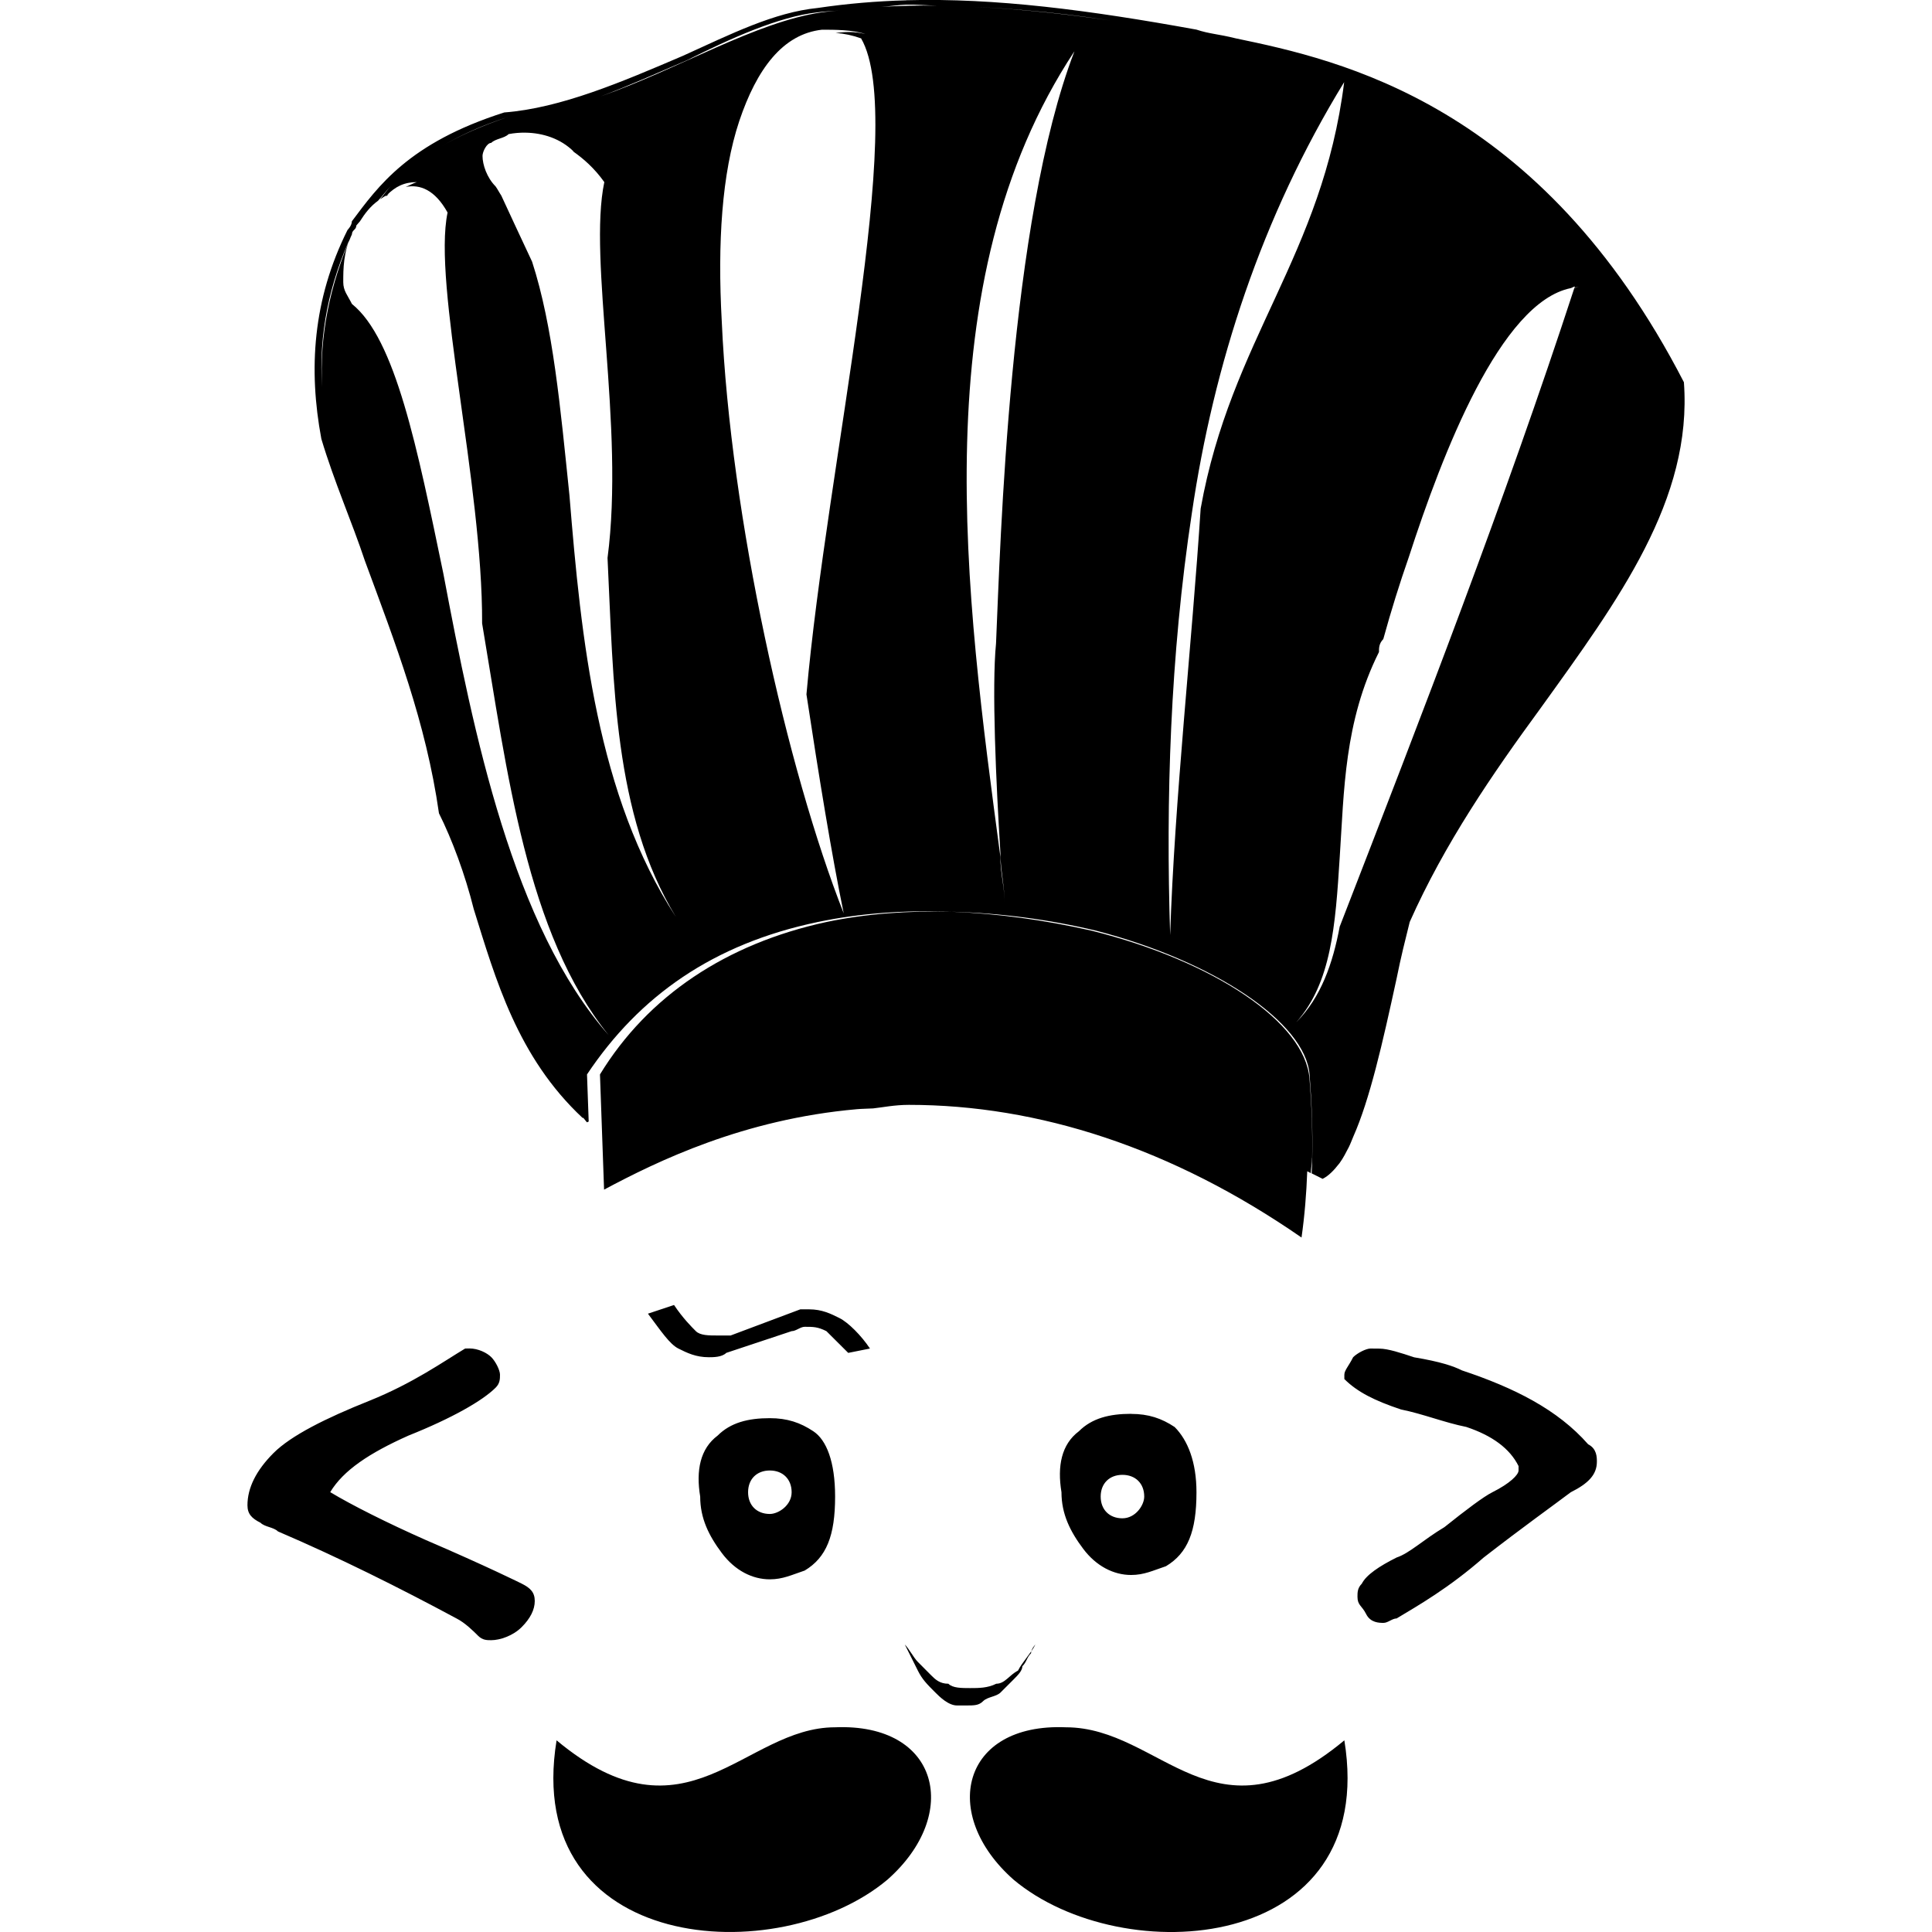
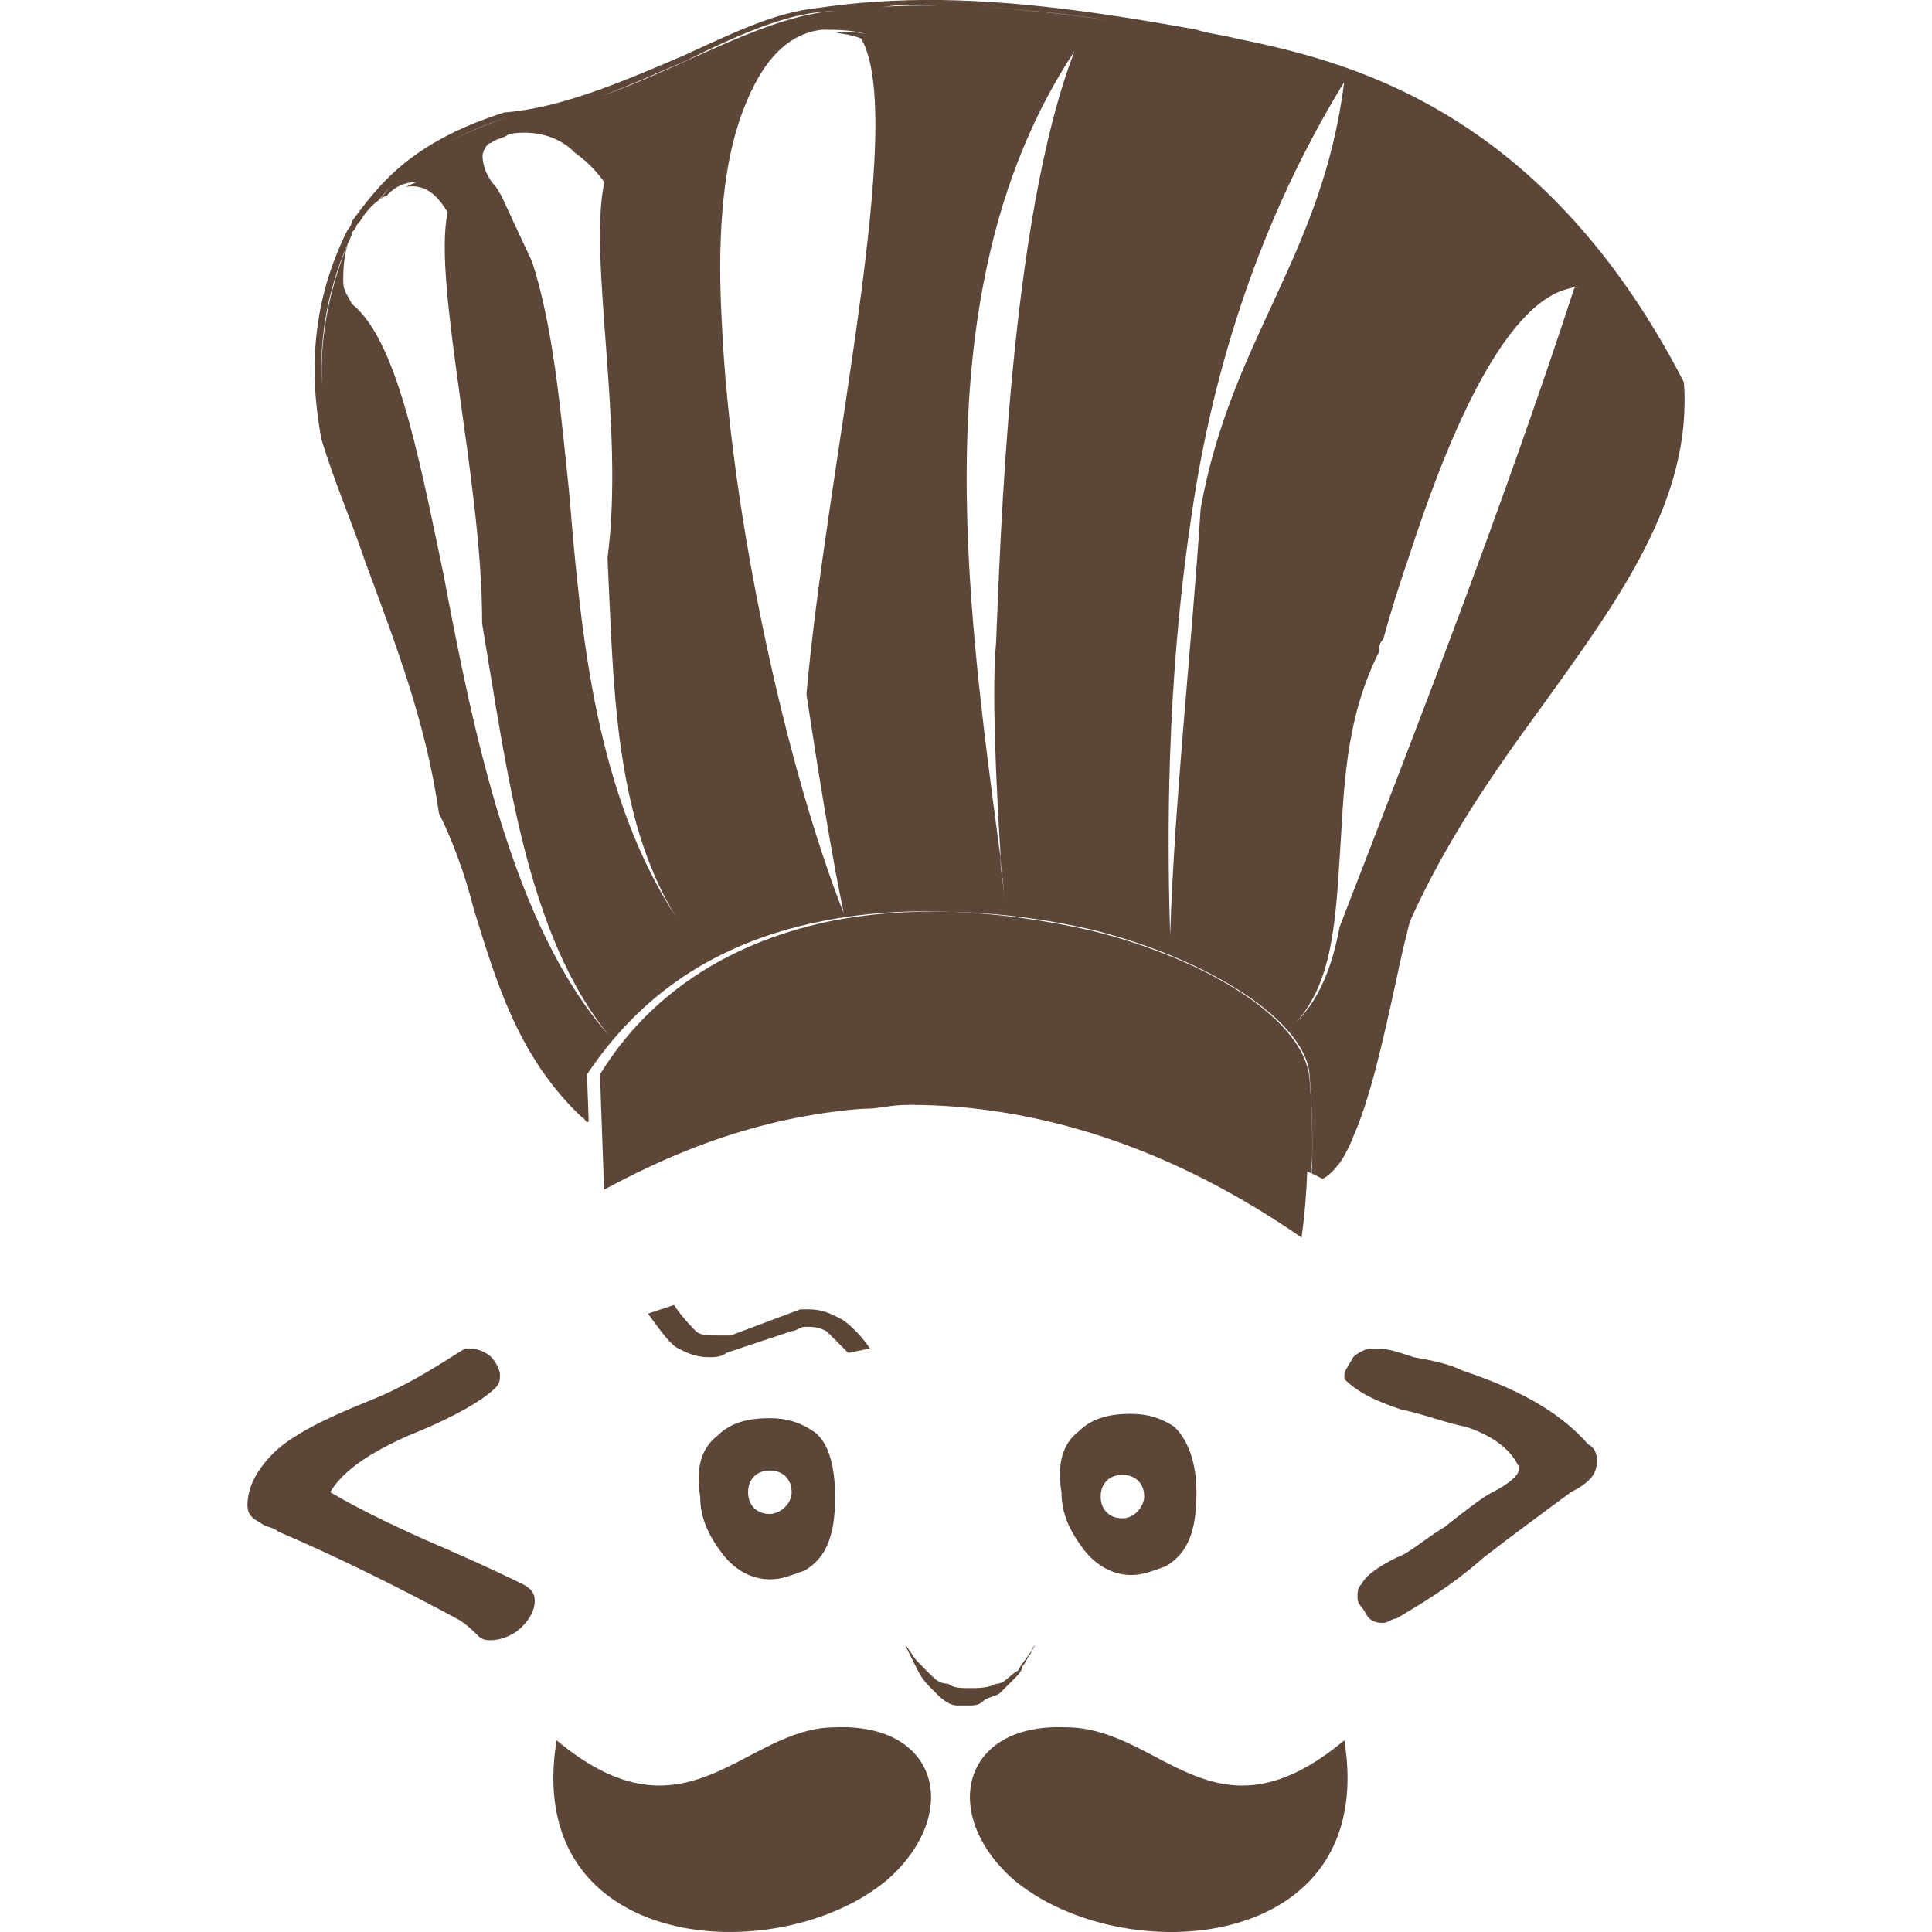
<svg xmlns="http://www.w3.org/2000/svg" role="img" viewBox="0 0 24 24">
-   <path d="M11.257.004c-.37.01-.735.041-1.1.095C9.616.153 9.077.424 8.482.694c-.757.324-1.515.649-2.218.703-1.19.379-1.568.919-1.893 1.352 0 .054-.054.108-.054.108-.432.865-.487 1.73-.325 2.595.162.541.379 1.028.541 1.515.379 1.027.758 2.001.92 3.136.162.324.324.757.432 1.19.27.865.542 1.838 1.353 2.595l.006-.003c.018.018.03.039.048.057.007-.004.014-.006.021-.01l-.021-.585c.649-.973 1.567-1.622 2.865-1.893.519-.109 1.081-.15 1.663-.128a8.773 8.773 0 0 1 1.799.236c1.46.379 2.595 1.136 2.649 1.785.027.355.04.695.033 1.036-.001.064-.005.129-.007.193l.136.068c.075-.037.142-.107.206-.19.001-.001.002-.002.003-.003.002-.002.004-.006.006-.009.04-.054.075-.124.111-.193.019-.038.037-.087.055-.129.205-.462.362-1.154.538-1.964.054-.27.109-.486.163-.703.433-.973 1.027-1.838 1.621-2.649.973-1.352 1.893-2.596 1.785-4.056-1.784-3.461-4.272-4.002-5.569-4.272-.216-.054-.323-.054-.486-.108-1.338-.243-2.494-.395-3.605-.365zm5.043 14.379a9.86 9.86 0 0 0-.033-.982c-.054-.703-1.189-1.46-2.703-1.839-.588-.134-1.176-.214-1.745-.236-.539-.014-1.066.025-1.555.128-1.244.27-2.216.919-2.811 1.893l.051 1.431c.667-.356 1.733-.875 3.139-.999.066-.006.137-.006.204-.01.118-.013.267-.044.444-.044 1.607 0 3.268.534 4.877 1.648.039-.274.061-.549.071-.823l.044.023c.003-.062.014-.127.016-.189zM11.256.058c.124-.003.254.01.379.011-.23-.002-.459.003-.687.016.103-.006.205-.024.308-.027zm.498.016c.655.014 1.325.071 2.039.18-.683-.099-1.365-.167-2.039-.18zm-1.315.055c-.076.009-.153.013-.229.024-.817.117-1.774.702-2.75 1.045.354-.132.714-.296 1.075-.45C9.076.477 9.671.207 10.157.153c.094-.014.189-.013.282-.024zm-.229.24c.162 0 .379-0.0.541.054-.142-.036-.26-.026-.371-.014a1.174 1.174 0 0 1 .317.068c.58 1.001-.426 5.279-.679 8.149.156 1.028.314 1.996.463 2.72-.703-1.784-1.407-4.921-1.515-7.354-.054-.973.001-1.839.217-2.487C9.401.856 9.724.423 10.211.369zm3.136.271c-.811 2.109-.918 6.109-.973 7.353-.054.541-0 1.73.054 2.595 0 .216.054.432.054.649 0-.216-.054-.379-.054-.595-.433-3.244-.974-7.136.918-10.002zm3.352.378c-.27 2.163-1.405 3.191-1.783 5.3-.108 1.676-.325 3.622-.379 5.298-.054-1.676-.001-3.46.27-5.244.27-1.838.865-3.678 1.893-5.354zm-10.381.433c-.358.119-.632.248-.858.381.232-.136.5-.267.858-.381zm.21.197c.215.003.438.073.601.236-.007-.004-.008-.003-.014-.007.133.093.267.209.393.385-.204.967.255 3.032.04 4.669.076 1.548.072 3.18.849 4.459-.98-1.511-1.176-3.438-1.322-5.236-.113-1.091-.203-2.097-.464-2.903-.144-.305-.268-.575-.383-.822-.025-.037-.045-.078-.071-.114-.108-.108-.162-.27-.162-.378 0-.054.054-.162.108-.162.054-.054.162-.055.216-.109a1.013 1.013 0 0 1 .21-.018zm-1.346.613c-.06.02-.092.041-.141.061.177-.034.362.034.52.318-.188.892.436 3.369.429 5.104.312 1.848.55 3.85 1.572 5.115C6.372 11.508 5.886 9.129 5.508 7.128 5.183 5.56 4.912 4.209 4.372 3.776c-.054-.108-.108-.163-.108-.271 0-.162-0-.379.108-.595-.277.634-.405 1.267-.371 1.901-.044-.649.086-1.29.371-1.901 0-.054.054-.054.054-.108.012-.016.031-.035.044-.051.062-.098.131-.189.226-.257.056-.061.097-.119.159-.182-.053.056-.087.109-.134.165.027-.018.052-.037.084-.052.108-.108.215-.163.378-.163zm-.378.163c-.004.007-.008.011-.011.018.013-.01.024-.021.037-.03-.007.004-.018.008-.026.011zm14.761 1.134c-.002.005-.004.01-.006.016.038-.005.075-.017.114-.016-.038-.002-.076.01-.115.02-.863 2.642-1.887 5.284-2.912 7.926a.018.018 0 0 1-.002.003c-.087.465-.234.884-.539 1.19.433-.487.485-1.191.539-2.056.054-.811.054-1.676.487-2.541 0-.053.001-.106.052-.159 0-.001.001-.002.002-.003.097-.352.202-.689.317-1.018.418-1.29 1.14-3.165 2.013-3.341.016-.005.034-.018.05-.021zM8.373 16.211l-.324.108c.162.216.27.379.378.433.108.054.217.108.379.108.054 0 .162 0 .216-.054l.812-.27c.054 0 .108-.054.162-.054.108 0 .162 0 .27.054l.271.27.27-.054c-.108-.162-.27-.324-.378-.378-.108-.054-.217-.109-.379-.109h-.108l-.866.325h-.162c-.108 0-.216 0-.27-.054-.054-.054-.163-.163-.271-.325zm-2.595.541c-.27.162-.649.432-1.19.649-.541.216-.973.432-1.19.649-.216.216-.324.433-.324.649 0 .108.054.163.162.217.054.054.163.054.217.108.757.324 1.513.702 2.216 1.08.108.054.217.163.271.217.054.054.108.054.162.054.108 0 .27-.054.378-.162.108-.108.163-.217.163-.325 0-.108-.055-.162-.163-.216 0 0-.433-.216-1.19-.541-.487-.216-.918-.433-1.188-.595.162-.27.486-.486.973-.703.541-.216.92-.433 1.082-.595.054-.054.054-.108.054-.162 0-.054-.054-.163-.108-.217-.054-.054-.163-.108-.271-.108zm11.247 0c-.054 0-.162.054-.216.108-.054.108-.109.163-.109.217v.054c.162.162.38.27.704.378.27.054.54.163.811.217.324.108.541.269.649.486v.055c0 .054-.109.162-.325.27-.108.054-.325.217-.595.433-.27.162-.433.324-.595.378-.216.108-.378.217-.432.325-.054.054-.054.108-.054.162 0 .108.054.108.108.216.054.108.162.109.216.109.054 0 .108-.055.162-.055.27-.162.649-.378 1.082-.757.487-.378.866-.648 1.082-.811.216-.108.324-.217.324-.379 0-.054 0-.162-.108-.216-.379-.432-.918-.702-1.567-.918-.108-.054-.27-.109-.595-.163-.162-.054-.325-.108-.433-.108zm-2.974.811c-.27 0-.487.055-.649.217-.216.162-.27.432-.216.757 0 .27.107.486.27.703.162.216.379.325.595.325.162 0 .271-.055.433-.109.27-.162.379-.432.379-.918 0-.379-.109-.648-.271-.811-.162-.108-.325-.163-.541-.163zm-4.488.054c-.27 0-.487.055-.649.217-.216.162-.27.432-.216.757 0 .27.107.486.27.703s.379.325.595.325c.162 0 .271-.055.433-.109.27-.162.378-.432.378-.919 0-.432-.107-.703-.27-.811-.162-.108-.325-.163-.541-.163zm0 .65c.162 0 .271.108.271.27 0 .162-.163.27-.271.27-.162 0-.27-.107-.27-.27s.108-.27.27-.27zm4.38.054c.162 0 .271.107.271.27 0 .108-.109.27-.271.27-.162 0-.27-.108-.27-.27 0-.162.108-.27.27-.27zm-2.703 2.108l.162.324c.054.108.108.163.216.271.054.054.163.162.271.162h.108c.108 0 .162 0 .216-.054.054-.054.163-.054.217-.108l.162-.162c.054-.054.108-.109.108-.163.054-.054.054-.108.108-.162 0-.054.054-.108.054-.108-.054.108-.162.216-.216.324-.108.054-.162.163-.27.163-.108.054-.217.054-.325.054s-.216 0-.27-.054c-.108 0-.163-.054-.217-.108l-.162-.163c-.054-.054-.108-.162-.162-.216zm-.866 1.028c-1.135 0-1.838 1.514-3.46.162-.433 2.649 2.758 2.866 4.11 1.731.919-.811.647-1.946-.65-1.893zm2.866 0c-1.298-.054-1.568 1.081-.649 1.893 1.352 1.135 4.541.919 4.109-1.731-1.622 1.352-2.27-.162-3.46-.162z" />
+   <path fill="#5B4638" d="M11.257.004c-.37.01-.735.041-1.1.095C9.616.153 9.077.424 8.482.694c-.757.324-1.515.649-2.218.703-1.19.379-1.568.919-1.893 1.352 0 .054-.054.108-.054.108-.432.865-.487 1.73-.325 2.595.162.541.379 1.028.541 1.515.379 1.027.758 2.001.92 3.136.162.324.324.757.432 1.19.27.865.542 1.838 1.353 2.595l.006-.003c.018.018.03.039.048.057.007-.004.014-.006.021-.01l-.021-.585c.649-.973 1.567-1.622 2.865-1.893.519-.109 1.081-.15 1.663-.128a8.773 8.773 0 0 1 1.799.236c1.46.379 2.595 1.136 2.649 1.785.027.355.04.695.033 1.036-.001.064-.005.129-.007.193l.136.068c.075-.037.142-.107.206-.19.001-.001.002-.002.003-.003.002-.002.004-.006.006-.009.04-.054.075-.124.111-.193.019-.038.037-.087.055-.129.205-.462.362-1.154.538-1.964.054-.27.109-.486.163-.703.433-.973 1.027-1.838 1.621-2.649.973-1.352 1.893-2.596 1.785-4.056-1.784-3.461-4.272-4.002-5.569-4.272-.216-.054-.323-.054-.486-.108-1.338-.243-2.494-.395-3.605-.365zm5.043 14.379a9.86 9.86 0 0 0-.033-.982c-.054-.703-1.189-1.46-2.703-1.839-.588-.134-1.176-.214-1.745-.236-.539-.014-1.066.025-1.555.128-1.244.27-2.216.919-2.811 1.893l.051 1.431c.667-.356 1.733-.875 3.139-.999.066-.006.137-.006.204-.01.118-.013.267-.044.444-.044 1.607 0 3.268.534 4.877 1.648.039-.274.061-.549.071-.823l.044.023c.003-.062.014-.127.016-.189zM11.256.058c.124-.003.254.01.379.011-.23-.002-.459.003-.687.016.103-.006.205-.024.308-.027zm.498.016c.655.014 1.325.071 2.039.18-.683-.099-1.365-.167-2.039-.18zm-1.315.055c-.076.009-.153.013-.229.024-.817.117-1.774.702-2.75 1.045.354-.132.714-.296 1.075-.45C9.076.477 9.671.207 10.157.153c.094-.014.189-.013.282-.024zm-.229.24c.162 0 .379-0.0.541.054-.142-.036-.26-.026-.371-.014a1.174 1.174 0 0 1 .317.068c.58 1.001-.426 5.279-.679 8.149.156 1.028.314 1.996.463 2.72-.703-1.784-1.407-4.921-1.515-7.354-.054-.973.001-1.839.217-2.487C9.401.856 9.724.423 10.211.369zm3.136.271c-.811 2.109-.918 6.109-.973 7.353-.054.541-0 1.73.054 2.595 0 .216.054.432.054.649 0-.216-.054-.379-.054-.595-.433-3.244-.974-7.136.918-10.002zm3.352.378c-.27 2.163-1.405 3.191-1.783 5.3-.108 1.676-.325 3.622-.379 5.298-.054-1.676-.001-3.46.27-5.244.27-1.838.865-3.678 1.893-5.354zm-10.381.433c-.358.119-.632.248-.858.381.232-.136.5-.267.858-.381zm.21.197c.215.003.438.073.601.236-.007-.004-.008-.003-.014-.007.133.093.267.209.393.385-.204.967.255 3.032.04 4.669.076 1.548.072 3.18.849 4.459-.98-1.511-1.176-3.438-1.322-5.236-.113-1.091-.203-2.097-.464-2.903-.144-.305-.268-.575-.383-.822-.025-.037-.045-.078-.071-.114-.108-.108-.162-.27-.162-.378 0-.054.054-.162.108-.162.054-.054.162-.055.216-.109a1.013 1.013 0 0 1 .21-.018zm-1.346.613c-.06.02-.092.041-.141.061.177-.034.362.034.52.318-.188.892.436 3.369.429 5.104.312 1.848.55 3.85 1.572 5.115C6.372 11.508 5.886 9.129 5.508 7.128 5.183 5.56 4.912 4.209 4.372 3.776c-.054-.108-.108-.163-.108-.271 0-.162-0-.379.108-.595-.277.634-.405 1.267-.371 1.901-.044-.649.086-1.29.371-1.901 0-.054.054-.054.054-.108.012-.016.031-.035.044-.051.062-.098.131-.189.226-.257.056-.061.097-.119.159-.182-.053.056-.087.109-.134.165.027-.018.052-.037.084-.052.108-.108.215-.163.378-.163zm-.378.163c-.004.007-.008.011-.011.018.013-.01.024-.021.037-.03-.007.004-.018.008-.026.011zm14.761 1.134c-.002.005-.004.01-.006.016.038-.005.075-.017.114-.016-.038-.002-.076.01-.115.02-.863 2.642-1.887 5.284-2.912 7.926a.018.018 0 0 1-.002.003c-.087.465-.234.884-.539 1.19.433-.487.485-1.191.539-2.056.054-.811.054-1.676.487-2.541 0-.053.001-.106.052-.159 0-.001.001-.002.002-.003.097-.352.202-.689.317-1.018.418-1.29 1.14-3.165 2.013-3.341.016-.005.034-.018.05-.021zM8.373 16.211l-.324.108c.162.216.27.379.378.433.108.054.217.108.379.108.054 0 .162 0 .216-.054l.812-.27c.054 0 .108-.054.162-.054.108 0 .162 0 .27.054l.271.27.27-.054c-.108-.162-.27-.324-.378-.378-.108-.054-.217-.109-.379-.109h-.108l-.866.325h-.162c-.108 0-.216 0-.27-.054-.054-.054-.163-.163-.271-.325zm-2.595.541c-.27.162-.649.432-1.19.649-.541.216-.973.432-1.19.649-.216.216-.324.433-.324.649 0 .108.054.163.162.217.054.054.163.054.217.108.757.324 1.513.702 2.216 1.08.108.054.217.163.271.217.054.054.108.054.162.054.108 0 .27-.054.378-.162.108-.108.163-.217.163-.325 0-.108-.055-.162-.163-.216 0 0-.433-.216-1.19-.541-.487-.216-.918-.433-1.188-.595.162-.27.486-.486.973-.703.541-.216.92-.433 1.082-.595.054-.054.054-.108.054-.162 0-.054-.054-.163-.108-.217-.054-.054-.163-.108-.271-.108zm11.247 0c-.054 0-.162.054-.216.108-.054.108-.109.163-.109.217v.054c.162.162.38.27.704.378.27.054.54.163.811.217.324.108.541.269.649.486v.055c0 .054-.109.162-.325.27-.108.054-.325.217-.595.433-.27.162-.433.324-.595.378-.216.108-.378.217-.432.325-.054.054-.054.108-.054.162 0 .108.054.108.108.216.054.108.162.109.216.109.054 0 .108-.055.162-.055.27-.162.649-.378 1.082-.757.487-.378.866-.648 1.082-.811.216-.108.324-.217.324-.379 0-.054 0-.162-.108-.216-.379-.432-.918-.702-1.567-.918-.108-.054-.27-.109-.595-.163-.162-.054-.325-.108-.433-.108zm-2.974.811c-.27 0-.487.055-.649.217-.216.162-.27.432-.216.757 0 .27.107.486.27.703.162.216.379.325.595.325.162 0 .271-.055.433-.109.27-.162.379-.432.379-.918 0-.379-.109-.648-.271-.811-.162-.108-.325-.163-.541-.163zm-4.488.054c-.27 0-.487.055-.649.217-.216.162-.27.432-.216.757 0 .27.107.486.27.703s.379.325.595.325c.162 0 .271-.055.433-.109.27-.162.378-.432.378-.919 0-.432-.107-.703-.27-.811-.162-.108-.325-.163-.541-.163zm0 .65c.162 0 .271.108.271.27 0 .162-.163.27-.271.27-.162 0-.27-.107-.27-.27s.108-.27.27-.27zm4.38.054c.162 0 .271.107.271.27 0 .108-.109.27-.271.27-.162 0-.27-.108-.27-.27 0-.162.108-.27.27-.27zm-2.703 2.108l.162.324c.054.108.108.163.216.271.054.054.163.162.271.162h.108c.108 0 .162 0 .216-.054.054-.054.163-.054.217-.108l.162-.162c.054-.054.108-.109.108-.163.054-.054.054-.108.108-.162 0-.054.054-.108.054-.108-.054.108-.162.216-.216.324-.108.054-.162.163-.27.163-.108.054-.217.054-.325.054s-.216 0-.27-.054c-.108 0-.163-.054-.217-.108l-.162-.163c-.054-.054-.108-.162-.162-.216zm-.866 1.028c-1.135 0-1.838 1.514-3.46.162-.433 2.649 2.758 2.866 4.11 1.731.919-.811.647-1.946-.65-1.893zm2.866 0c-1.298-.054-1.568 1.081-.649 1.893 1.352 1.135 4.541.919 4.109-1.731-1.622 1.352-2.27-.162-3.46-.162z" />
</svg>
